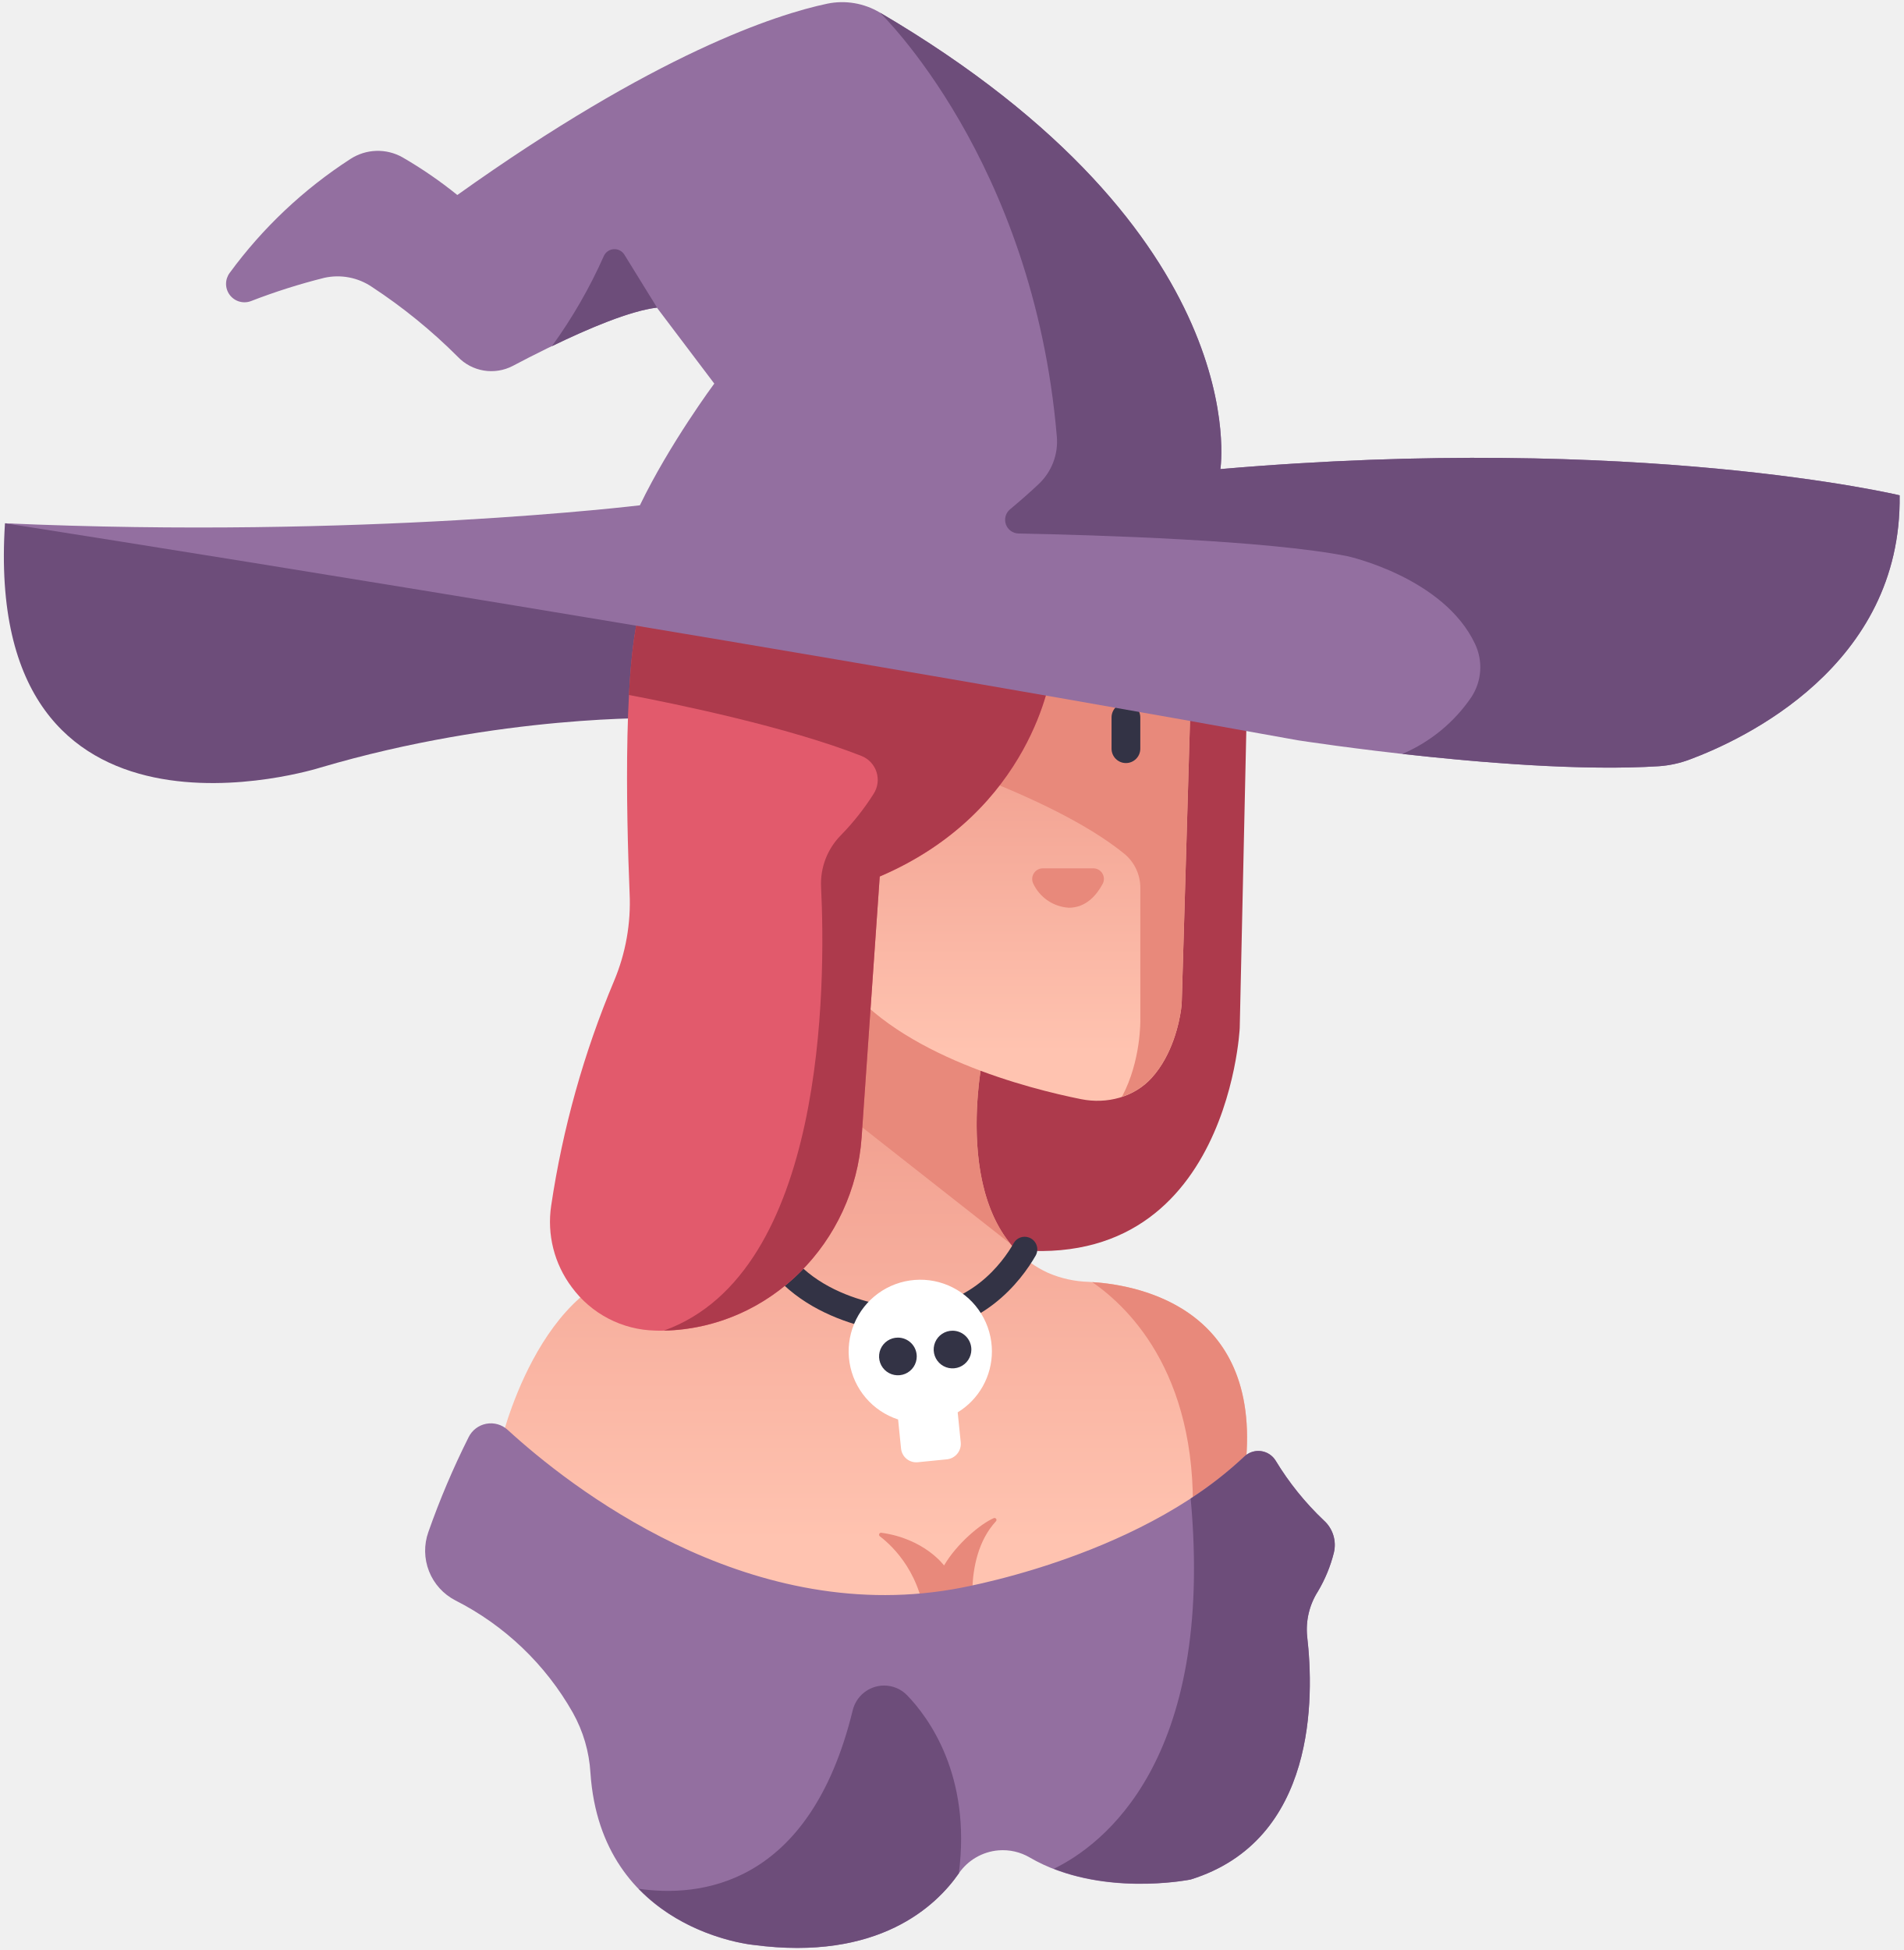
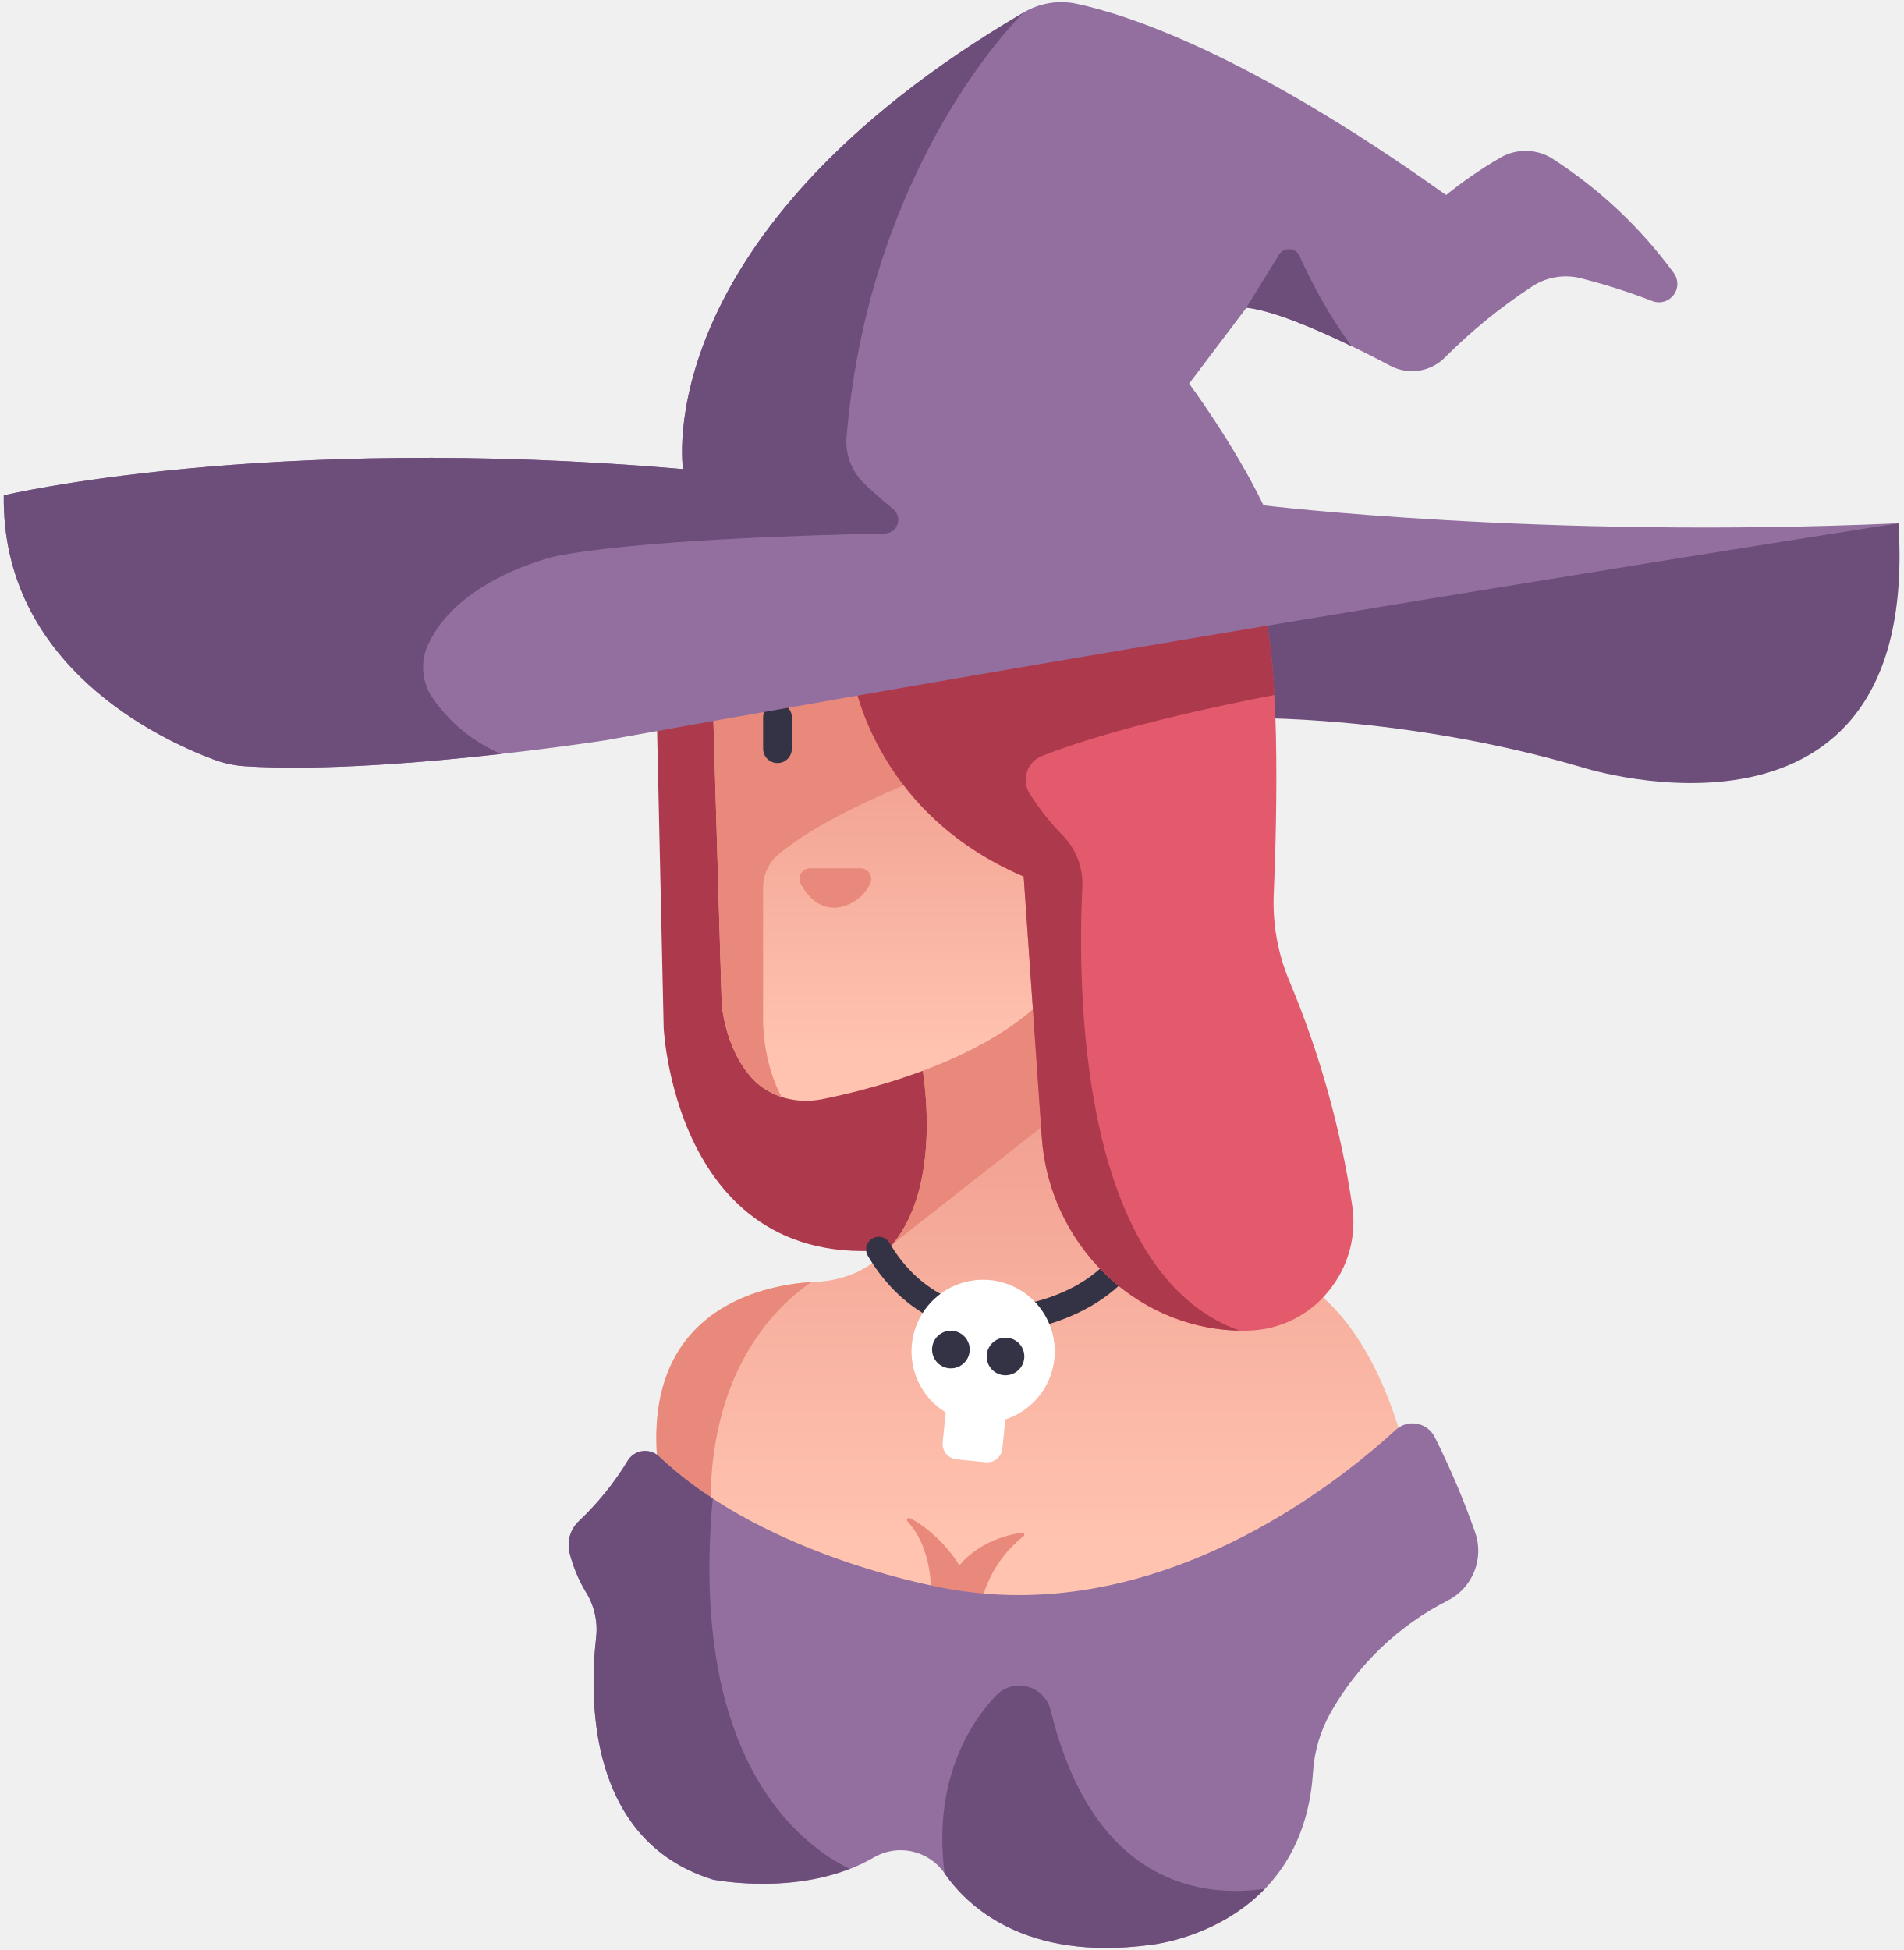
<svg xmlns="http://www.w3.org/2000/svg" width="490" height="502" viewBox="0 0 490 502" fill="none">
-   <path d="M321 181L319.15 264.62C319.15 264.62 315.94 334.12 251.76 320.23C251.76 320.23 233.66 269.55 255.32 170.58L321 181Z" fill="#AD3A4C" />
-   <path d="M253.31 270.6C253.31 270.6 243.15 315.47 269.82 327.69C273.144 329.122 276.711 329.906 280.33 330C291.52 330.54 327.22 335.81 320.11 381.42C320.11 381.42 303.53 411.6 226.47 419.02C226.47 419.02 159.31 419.51 128.63 372.51C128.63 372.51 138.53 327.98 167.72 326C167.72 326 183.46 325.75 195.21 320.69C198.379 319.295 201.132 317.101 203.198 314.322C205.265 311.544 206.575 308.276 207 304.84L214.23 248.45L253.31 270.6Z" fill="url(#paint0_linear_4_620)" />
-   <path d="M214.23 248.45L210.07 280.87L260.15 320.22C246 303 253.31 270.6 253.31 270.6L214.23 248.45Z" fill="#E8897B" />
-   <path d="M320.11 381.43C327.05 336.89 293.18 330.82 281.17 330.06C291.17 336.94 309.37 355.06 306.86 394.36C316.92 387.22 320.11 381.43 320.11 381.43Z" fill="#E8897B" />
-   <path d="M226.51 395.5C229.96 398.14 237.61 405.45 238.34 419.03H251.07C251.07 419.03 247.29 401.53 256.38 391.64C256.464 391.557 256.515 391.448 256.526 391.331C256.537 391.214 256.507 391.097 256.44 391C256.373 390.903 256.274 390.833 256.161 390.802C256.047 390.771 255.927 390.781 255.82 390.83C252.44 392.26 246.25 397.47 243.03 403.01C243.03 403.01 238.03 396.12 226.91 394.59C226.797 394.568 226.679 394.586 226.577 394.64C226.475 394.693 226.394 394.78 226.348 394.886C226.301 394.991 226.292 395.11 226.322 395.221C226.351 395.333 226.417 395.431 226.51 395.5Z" fill="#E8897B" />
-   <path d="M233 343.23C229.74 343.23 202.67 340.77 193.57 319.07C193.392 318.644 193.304 318.185 193.313 317.723C193.322 317.262 193.427 316.807 193.622 316.388C193.817 315.969 194.097 315.595 194.445 315.291C194.792 314.987 195.199 314.758 195.64 314.62C196.405 314.386 197.23 314.443 197.956 314.781C198.682 315.119 199.257 315.713 199.57 316.45C207.46 335.45 232.23 336.68 233.24 336.69C249.67 336.69 258.08 325.09 260.98 320C261.356 319.346 261.949 318.845 262.656 318.584C263.363 318.322 264.14 318.318 264.85 318.57C265.301 318.725 265.712 318.978 266.054 319.31C266.395 319.642 266.66 320.045 266.828 320.491C266.996 320.937 267.064 321.415 267.026 321.89C266.988 322.365 266.846 322.826 266.61 323.24C262.86 329.75 252.74 343.24 233.36 343.24L233 343.23Z" fill="#333345" />
-   <path d="M175.55 152.09L169.82 184.87C169.82 184.87 128.98 183.87 82.42 197.62C82.42 197.62 -4.58 225.26 1.28 134.71L175.55 152.09Z" fill="#6D4D7A" />
-   <path d="M306.52 179.89L304.23 257.68C304.211 258.426 304.148 259.171 304.04 259.91C303.58 263.16 301.91 271.47 296.5 277.46C291.99 282.46 284.94 284.29 278.34 282.97C265.01 280.3 231.53 271.85 216.89 252.17V163.69L306.52 179.89Z" fill="url(#paint1_linear_4_620)" />
-   <path d="M296.5 277.46C301.91 271.46 303.58 263.16 304.04 259.91C304.148 259.171 304.211 258.426 304.23 257.68L306.52 179.89L216.89 163.69V188.36C231.03 192.36 270.62 204.44 289.51 219.85C290.793 220.927 291.821 222.274 292.522 223.796C293.222 225.317 293.576 226.975 293.56 228.65V262.49C293.56 262.49 293.8 273.04 288.82 282.36C291.763 281.424 294.411 279.735 296.5 277.46Z" fill="#E8897B" />
-   <path d="M268.48 223.54H281.42C281.893 223.533 282.36 223.65 282.774 223.878C283.188 224.107 283.536 224.439 283.782 224.843C284.029 225.247 284.165 225.708 284.179 226.181C284.193 226.654 284.083 227.123 283.86 227.54C282.35 230.37 279.63 233.68 275.15 233.68C273.193 233.563 271.305 232.917 269.687 231.811C268.068 230.705 266.78 229.18 265.96 227.4C265.773 226.981 265.693 226.522 265.729 226.065C265.765 225.607 265.916 225.166 266.166 224.782C266.417 224.398 266.76 224.083 267.165 223.866C267.569 223.649 268.021 223.537 268.48 223.54Z" fill="#E8897B" />
-   <path d="M293.55 184.69C293.55 182.647 291.893 180.99 289.85 180.99C287.806 180.99 286.15 182.647 286.15 184.69V192.74C286.15 194.783 287.806 196.44 289.85 196.44C291.893 196.44 293.55 194.783 293.55 192.74V184.69Z" fill="#333345" />
-   <path d="M270.57 173.33C270.57 173.33 265.89 208.81 226.47 225.66L221.81 292.81C219.95 319.54 198.67 341.45 171.9 342.54C170.84 342.54 169.76 342.6 168.66 342.54C164.461 342.447 160.34 341.39 156.615 339.449C152.891 337.509 149.662 334.738 147.18 331.35C144.954 328.382 143.341 325.002 142.433 321.406C141.525 317.809 141.34 314.068 141.89 310.4C144.849 290.509 150.288 271.068 158.08 252.53C161.082 245.396 162.449 237.681 162.08 229.95C161.22 209.03 160.31 167.95 165.57 154.31L270.57 173.33Z" fill="#E25A6C" />
-   <path d="M161.9 178.91C174.43 181.3 202.9 187.18 221.77 194.61C222.681 194.97 223.501 195.527 224.171 196.242C224.84 196.957 225.343 197.812 225.643 198.744C225.942 199.677 226.031 200.664 225.902 201.636C225.774 202.607 225.431 203.537 224.9 204.36C222.475 208.19 219.657 211.756 216.49 215C214.761 216.741 213.414 218.822 212.532 221.112C211.651 223.402 211.255 225.849 211.37 228.3C212.59 253.43 212.55 327.56 170.93 342.54C198.15 341.94 219.93 319.83 221.81 292.78L226.47 225.63C265.88 208.78 270.57 173.29 270.57 173.29L165.57 154.29C163.56 159.48 162.46 168.53 161.9 178.91Z" fill="#AD3A4C" />
-   <path d="M1.28 134.71C1.28 134.71 175.28 161.85 334.14 190.58C334.14 190.58 391.52 199.52 427.07 197.25C429.79 197.058 432.468 196.472 435.02 195.51C448.6 190.45 489.66 171.51 489.02 127.51C489.02 127.51 421.94 111.46 314.16 120.76C314.16 120.76 323.63 60.26 226.5 3.23C222.443 0.809 217.628 -0.008 213 0.94C199.73 3.73 168.73 13.82 117.73 50.2C113.287 46.611 108.573 43.371 103.63 40.51C101.571 39.345 99.232 38.767 96.867 38.84C94.503 38.912 92.204 39.632 90.22 40.92C78.155 48.72 67.618 58.66 59.13 70.25C58.519 71.071 58.191 72.067 58.193 73.09C58.195 74.113 58.529 75.108 59.143 75.925C59.757 76.743 60.62 77.341 61.601 77.628C62.583 77.915 63.631 77.877 64.59 77.52C70.759 75.129 77.071 73.125 83.49 71.52C85.581 71.055 87.745 71.022 89.85 71.423C91.955 71.824 93.955 72.65 95.73 73.85C103.699 79.078 111.111 85.109 117.85 91.85C119.635 93.723 121.98 94.965 124.532 95.389C127.084 95.813 129.705 95.396 132 94.2C142.26 88.78 159.53 80.3 169.11 79.2L183.88 98.75C183.88 98.75 172.39 114.21 164.73 130.08C164.77 130.07 93.28 138.8 1.28 134.71Z" fill="#936FA0" />
-   <path d="M142.07 89.13C151.44 84.59 162.27 79.98 169.15 79.19L160.73 65.55C160.444 65.091 160.038 64.717 159.557 64.47C159.076 64.222 158.537 64.109 157.996 64.143C157.456 64.177 156.935 64.356 156.489 64.662C156.042 64.968 155.687 65.388 155.46 65.88C151.821 74.076 147.333 81.869 142.07 89.13Z" fill="#6D4D7A" />
-   <path d="M272.06 112.35C272.263 114.626 271.943 116.918 271.125 119.051C270.307 121.185 269.012 123.103 267.34 124.66C265.23 126.66 262.68 128.9 260.06 131.08C259.497 131.534 259.087 132.15 258.887 132.845C258.686 133.54 258.705 134.28 258.94 134.964C259.175 135.648 259.615 136.243 260.2 136.668C260.785 137.093 261.487 137.328 262.21 137.34C282.32 137.74 326.21 139.06 346.95 143.2C346.95 143.2 371.62 148.63 379.7 165.72C380.746 167.899 381.21 170.311 381.047 172.722C380.884 175.134 380.099 177.462 378.77 179.48C374.365 185.949 368.198 191.019 361 194.09C380.67 196.3 407.26 198.52 427.09 197.25C429.807 197.057 432.481 196.471 435.03 195.51C448.61 190.45 489.67 171.51 489.03 127.51C489.03 127.51 421.95 111.46 314.17 120.76C314.17 120.76 323.64 60.26 226.51 3.23C226.47 3.24 266 41 272.06 112.35Z" fill="#6D4D7A" />
-   <path d="M255.35 347.89C255.35 344.49 254.411 341.155 252.635 338.255C250.859 335.356 248.316 333.004 245.287 331.459C242.257 329.914 238.86 329.237 235.47 329.503C232.08 329.768 228.829 330.966 226.077 332.963C223.326 334.961 221.18 337.68 219.877 340.821C218.574 343.962 218.165 347.402 218.695 350.761C219.225 354.12 220.674 357.267 222.881 359.854C225.087 362.441 227.966 364.367 231.2 365.42L231.96 372.91C232.011 373.424 232.163 373.924 232.408 374.379C232.652 374.834 232.984 375.237 233.384 375.564C233.785 375.891 234.246 376.136 234.741 376.284C235.236 376.433 235.756 376.482 236.27 376.43L243.8 375.68C244.835 375.561 245.783 375.044 246.442 374.237C247.101 373.43 247.42 372.398 247.33 371.36L246.54 363.59C249.231 361.948 251.454 359.641 252.997 356.892C254.54 354.142 255.35 351.043 255.35 347.89Z" fill="white" />
-   <path d="M236 349.2C236 350.159 235.715 351.097 235.182 351.894C234.65 352.692 233.892 353.314 233.006 353.681C232.12 354.048 231.144 354.144 230.204 353.957C229.263 353.77 228.399 353.308 227.72 352.629C227.042 351.951 226.58 351.087 226.393 350.146C226.206 349.205 226.302 348.23 226.669 347.344C227.036 346.458 227.658 345.7 228.455 345.167C229.253 344.634 230.191 344.35 231.15 344.35C232.436 344.35 233.67 344.861 234.579 345.771C235.489 346.68 236 347.914 236 349.2Z" fill="#333345" />
-   <path d="M250.06 347.42C250.06 348.38 249.775 349.318 249.242 350.116C248.708 350.913 247.95 351.535 247.064 351.902C246.177 352.269 245.201 352.364 244.26 352.176C243.319 351.988 242.455 351.525 241.777 350.846C241.099 350.167 240.638 349.302 240.452 348.36C240.266 347.419 240.363 346.443 240.732 345.557C241.101 344.671 241.724 343.914 242.523 343.383C243.322 342.851 244.26 342.568 245.22 342.57C246.504 342.573 247.735 343.085 248.643 343.994C249.55 344.903 250.06 346.136 250.06 347.42Z" fill="#333345" />
-   <path d="M120.63 370C121.067 369.107 121.706 368.329 122.496 367.726C123.287 367.124 124.207 366.714 125.184 366.529C126.16 366.345 127.167 366.391 128.122 366.663C129.078 366.936 129.957 367.428 130.69 368.1C146.52 382.6 191.77 418.29 245.14 409.16C245.14 409.16 292.14 401.66 320.3 374.98C320.865 374.438 321.545 374.03 322.289 373.786C323.033 373.541 323.823 373.467 324.599 373.569C325.376 373.671 326.119 373.946 326.775 374.373C327.432 374.801 327.983 375.371 328.39 376.04C331.816 381.699 335.983 386.875 340.78 391.43C341.928 392.456 342.775 393.775 343.23 395.247C343.684 396.718 343.729 398.285 343.36 399.78C342.482 403.272 341.101 406.617 339.26 409.71C337.057 413.166 336.085 417.263 336.5 421.34C338.29 436.7 339.03 473.76 306.5 483.87C306.5 483.87 283.07 488.68 265.08 478.18C262.649 476.756 259.837 476.117 257.03 476.35C254.994 476.522 253.022 477.144 251.257 478.171C249.491 479.199 247.975 480.606 246.82 482.29C241.1 490.54 226.24 505.01 193.92 500.7C193.92 500.7 154.76 497.09 152 456.41C151.681 450.955 150.125 445.644 147.45 440.88C140.44 428.488 129.927 418.441 117.23 412C114.133 410.403 111.722 407.737 110.444 404.496C109.166 401.255 109.107 397.661 110.28 394.38C113.211 386.043 116.668 377.9 120.63 370Z" fill="#936FA0" />
-   <path d="M233.53 436.43C232.758 435.632 231.833 434.999 230.811 434.568C229.788 434.136 228.689 433.916 227.58 433.92C225.712 433.929 223.902 434.565 222.439 435.725C220.975 436.886 219.944 438.504 219.51 440.32C208.37 485.96 179.7 488.46 164.41 486.23C176.81 499.08 193.94 500.67 193.94 500.67C226.26 504.98 241.12 490.51 246.84 482.26C250.1 456.88 238.91 442 233.53 436.43Z" fill="#6D4D7A" />
-   <path d="M271.29 481.09C288.04 487.61 306.52 483.84 306.52 483.84C339.03 473.73 338.29 436.67 336.52 421.31C336.105 417.233 337.078 413.136 339.28 409.68C341.122 406.587 342.503 403.242 343.38 399.75C343.75 398.255 343.705 396.688 343.25 395.217C342.796 393.745 341.948 392.426 340.8 391.4C335.995 386.843 331.821 381.664 328.39 376C327.978 375.335 327.423 374.771 326.764 374.349C326.106 373.927 325.361 373.658 324.585 373.562C323.808 373.466 323.02 373.546 322.279 373.794C321.537 374.043 320.861 374.455 320.3 375C316.037 378.997 311.425 382.604 306.52 385.78C312.7 453.36 283.82 475 271.29 481.09Z" fill="#6D4D7A" />
+   <path d="M169 181L170.85 264.62C170.85 264.62 174.06 334.12 238.24 320.23C238.24 320.23 256.34 269.55 234.68 170.58L169 181Z" fill="#AD3A4C" />
+   <path d="M236.69 270.6C236.69 270.6 246.85 315.47 220.18 327.69C216.856 329.122 213.288 329.906 209.67 330C198.48 330.54 162.78 335.81 169.89 381.42C169.89 381.42 186.47 411.6 263.53 419.02C263.53 419.02 330.69 419.51 361.37 372.51C361.37 372.51 351.47 327.98 322.28 326C322.28 326 306.54 325.75 294.79 320.69C291.621 319.295 288.868 317.101 286.802 314.322C284.735 311.544 283.425 308.276 283 304.84L275.77 248.45L236.69 270.6Z" fill="url(#paint0_linear_1_961)" />
+   <path d="M275.77 248.45L279.93 280.87L229.85 320.22C244 303 236.69 270.6 236.69 270.6L275.77 248.45Z" fill="#E8897B" />
+   <path d="M169.89 381.43C162.95 336.89 196.82 330.82 208.83 330.06C198.83 336.94 180.63 355.06 183.14 394.36C173.08 387.22 169.89 381.43 169.89 381.43Z" fill="#E8897B" />
+   <path d="M263.49 395.5C260.04 398.14 252.39 405.45 251.66 419.03H238.93C238.93 419.03 242.71 401.53 233.62 391.64C233.536 391.557 233.485 391.448 233.474 391.331C233.463 391.214 233.493 391.097 233.56 391C233.627 390.903 233.726 390.833 233.839 390.802C233.953 390.771 234.073 390.781 234.18 390.83C237.56 392.26 243.75 397.47 246.97 403.01C246.97 403.01 251.97 396.12 263.09 394.59C263.203 394.568 263.321 394.586 263.423 394.64C263.525 394.693 263.606 394.78 263.652 394.886C263.699 394.991 263.708 395.11 263.678 395.221C263.649 395.333 263.583 395.431 263.49 395.5Z" fill="#E8897B" />
+   <path d="M257 343.23C260.26 343.23 287.33 340.77 296.43 319.07C296.608 318.644 296.696 318.185 296.687 317.723C296.678 317.262 296.572 316.807 296.378 316.388C296.183 315.969 295.903 315.595 295.555 315.291C295.208 314.987 294.801 314.758 294.36 314.62C293.595 314.386 292.769 314.443 292.044 314.781C291.318 315.119 290.743 315.713 290.43 316.45C282.54 335.45 257.77 336.68 256.76 336.69C240.33 336.69 231.92 325.09 229.02 320C228.644 319.346 228.051 318.845 227.344 318.584C226.637 318.322 225.86 318.318 225.15 318.57C224.699 318.725 224.288 318.978 223.946 319.31C223.605 319.642 223.34 320.045 223.172 320.491C223.004 320.937 222.936 321.415 222.974 321.89C223.012 322.365 223.154 322.826 223.39 323.24C227.14 329.75 237.26 343.24 256.64 343.24L257 343.23Z" fill="#333345" />
+   <path d="M314.45 152.09L320.18 184.87C320.18 184.87 361.02 183.87 407.58 197.62C407.58 197.62 494.58 225.26 488.72 134.71L314.45 152.09Z" fill="#6D4D7A" />
+   <path d="M183.48 179.89L185.77 257.68C185.789 258.426 185.852 259.171 185.96 259.91C186.42 263.16 188.09 271.47 193.5 277.46C198.01 282.46 205.06 284.29 211.66 282.97C224.99 280.3 258.47 271.85 273.11 252.17V163.69L183.48 179.89Z" fill="url(#paint1_linear_1_961)" />
+   <path d="M193.5 277.46C188.09 271.46 186.42 263.16 185.96 259.91C185.852 259.171 185.789 258.426 185.77 257.68L183.48 179.89L273.11 163.69V188.36C258.97 192.36 219.38 204.44 200.49 219.85C199.207 220.927 198.178 222.274 197.478 223.796C196.778 225.317 196.423 226.975 196.44 228.65V262.49C196.44 262.49 196.2 273.04 201.18 282.36C198.236 281.424 195.589 279.735 193.5 277.46Z" fill="#E8897B" />
+   <path d="M221.52 223.54H208.58C208.107 223.533 207.64 223.65 207.226 223.878C206.812 224.107 206.464 224.439 206.218 224.843C205.971 225.247 205.835 225.708 205.821 226.181C205.807 226.654 205.917 227.123 206.14 227.54C207.65 230.37 210.37 233.68 214.85 233.68C216.807 233.563 218.695 232.917 220.314 231.811C221.932 230.705 223.22 229.181 224.04 227.4C224.228 226.981 224.307 226.522 224.271 226.065C224.235 225.607 224.085 225.166 223.834 224.782C223.583 224.398 223.24 224.083 222.835 223.866C222.431 223.649 221.979 223.537 221.52 223.54Z" fill="#E8897B" />
+   <path d="M196.45 184.69C196.45 182.647 198.107 180.99 200.15 180.99C202.193 180.99 203.85 182.647 203.85 184.69V192.74C203.85 194.783 202.193 196.44 200.15 196.44C198.107 196.44 196.45 194.783 196.45 192.74V184.69Z" fill="#333345" />
+   <path d="M219.43 173.33C219.43 173.33 224.11 208.81 263.53 225.66L268.19 292.81C270.05 319.54 291.33 341.45 318.1 342.54C319.16 342.54 320.24 342.6 321.34 342.54C325.539 342.447 329.66 341.39 333.385 339.449C337.109 337.509 340.338 334.738 342.82 331.35C345.045 328.383 346.659 325.002 347.567 321.406C348.475 317.809 348.66 314.068 348.11 310.4C345.151 290.51 339.712 271.068 331.92 252.53C328.917 245.396 327.551 237.681 327.92 229.95C328.78 209.03 329.69 167.95 324.43 154.31L219.43 173.33Z" fill="#E25A6C" />
+   <path d="M328.1 178.91C315.57 181.3 287.1 187.18 268.23 194.61C267.319 194.97 266.499 195.527 265.829 196.242C265.159 196.957 264.657 197.812 264.357 198.744C264.058 199.677 263.969 200.664 264.098 201.636C264.226 202.607 264.568 203.537 265.1 204.36C267.525 208.19 270.343 211.756 273.51 215C275.239 216.741 276.586 218.822 277.468 221.112C278.349 223.402 278.745 225.849 278.63 228.3C277.41 253.43 277.45 327.56 319.07 342.54C291.85 341.94 270.07 319.83 268.19 292.78L263.53 225.63C224.12 208.78 219.43 173.29 219.43 173.29L324.43 154.29C326.44 159.48 327.54 168.53 328.1 178.91Z" fill="#AD3A4C" />
+   <path d="M488.72 134.71C488.72 134.71 314.72 161.85 155.86 190.58C155.86 190.58 98.48 199.52 62.93 197.25C60.21 197.058 57.532 196.472 54.98 195.51C41.4 190.45 0.34 171.51 0.98 127.51C0.98 127.51 68.06 111.46 175.84 120.76C175.84 120.76 166.37 60.26 263.5 3.23C267.557 0.809 272.372 -0.008 277 0.94C290.27 3.73 321.27 13.82 372.27 50.2C376.713 46.611 381.427 43.371 386.37 40.51C388.429 39.345 390.768 38.767 393.132 38.84C395.497 38.912 397.796 39.632 399.78 40.92C411.845 48.72 422.381 58.66 430.87 70.25C431.481 71.071 431.809 72.067 431.807 73.09C431.804 74.113 431.471 75.108 430.857 75.925C430.243 76.743 429.38 77.341 428.398 77.628C427.417 77.915 426.368 77.877 425.41 77.52C419.241 75.129 412.929 73.125 406.51 71.52C404.419 71.055 402.254 71.022 400.15 71.423C398.045 71.824 396.044 72.65 394.27 73.85C386.3 79.078 378.888 85.109 372.15 91.85C370.365 93.723 368.02 94.965 365.468 95.389C362.915 95.813 360.294 95.396 358 94.2C347.74 88.78 330.47 80.3 320.89 79.2L306.12 98.75C306.12 98.75 317.61 114.21 325.27 130.08C325.23 130.07 396.72 138.8 488.72 134.71Z" fill="#936FA0" />
+   <path d="M347.93 89.13C338.56 84.59 327.73 79.98 320.85 79.19L329.27 65.55C329.556 65.091 329.962 64.717 330.443 64.469C330.924 64.222 331.463 64.109 332.003 64.143C332.544 64.176 333.065 64.356 333.511 64.662C333.958 64.968 334.313 65.388 334.54 65.88C338.179 74.076 342.667 81.869 347.93 89.13Z" fill="#6D4D7A" />
+   <path d="M217.94 112.35C217.737 114.626 218.057 116.918 218.875 119.051C219.693 121.185 220.988 123.103 222.66 124.66C224.77 126.66 227.32 128.9 229.94 131.08C230.503 131.534 230.913 132.15 231.113 132.845C231.313 133.54 231.295 134.28 231.06 134.964C230.825 135.648 230.385 136.243 229.8 136.668C229.215 137.093 228.513 137.328 227.79 137.34C207.68 137.74 163.79 139.06 143.05 143.2C143.05 143.2 118.38 148.63 110.3 165.72C109.254 167.899 108.79 170.311 108.953 172.722C109.116 175.134 109.9 177.462 111.23 179.48C115.634 185.949 121.801 191.019 129 194.09C109.33 196.3 82.74 198.52 62.91 197.25C60.193 197.057 57.519 196.471 54.97 195.51C41.39 190.45 0.33 171.51 0.97 127.51C0.97 127.51 68.05 111.46 175.83 120.76C175.83 120.76 166.36 60.26 263.49 3.23C263.53 3.24 224 41 217.94 112.35Z" fill="#6D4D7A" />
+   <path d="M234.65 347.89C234.649 344.49 235.589 341.155 237.365 338.255C239.141 335.356 241.684 333.004 244.713 331.459C247.742 329.914 251.14 329.237 254.53 329.503C257.92 329.768 261.17 330.966 263.922 332.963C266.674 334.961 268.82 337.68 270.123 340.821C271.426 343.962 271.835 347.402 271.305 350.761C270.774 354.12 269.326 357.267 267.119 359.854C264.912 362.441 262.033 364.367 258.8 365.42L258.04 372.91C257.989 373.424 257.837 373.924 257.592 374.379C257.348 374.834 257.016 375.237 256.615 375.564C256.215 375.891 255.754 376.136 255.259 376.284C254.764 376.433 254.244 376.482 253.73 376.43L246.2 375.68C245.165 375.561 244.217 375.044 243.558 374.237C242.898 373.43 242.58 372.398 242.67 371.36L243.46 363.59C240.769 361.948 238.545 359.641 237.002 356.892C235.46 354.142 234.65 351.043 234.65 347.89Z" fill="white" />
+   <path d="M254 349.2C254 350.159 254.284 351.097 254.817 351.895C255.35 352.692 256.108 353.314 256.994 353.681C257.88 354.048 258.855 354.144 259.796 353.957C260.737 353.77 261.601 353.308 262.279 352.63C262.958 351.951 263.42 351.087 263.607 350.146C263.794 349.205 263.698 348.23 263.331 347.344C262.964 346.458 262.342 345.7 261.544 345.167C260.747 344.635 259.809 344.35 258.85 344.35C257.564 344.35 256.33 344.861 255.421 345.771C254.511 346.68 254 347.914 254 349.2Z" fill="#333345" />
+   <path d="M239.94 347.42C239.94 348.38 240.225 349.318 240.758 350.116C241.291 350.913 242.049 351.535 242.936 351.902C243.823 352.269 244.799 352.364 245.74 352.176C246.681 351.988 247.545 351.525 248.223 350.846C248.901 350.167 249.362 349.302 249.548 348.36C249.734 347.419 249.637 346.443 249.268 345.557C248.899 344.671 248.276 343.914 247.477 343.383C246.678 342.851 245.74 342.568 244.78 342.57C243.495 342.573 242.264 343.085 241.357 343.994C240.45 344.903 239.94 346.136 239.94 347.42Z" fill="#333345" />
+   <path d="M369.37 370C368.933 369.107 368.294 368.328 367.504 367.726C366.713 367.123 365.793 366.714 364.816 366.529C363.839 366.345 362.833 366.391 361.877 366.663C360.921 366.936 360.042 367.428 359.31 368.1C343.48 382.6 298.23 418.29 244.86 409.16C244.86 409.16 197.86 401.66 169.7 374.98C169.135 374.438 168.455 374.03 167.711 373.785C166.967 373.541 166.177 373.467 165.401 373.569C164.624 373.671 163.88 373.946 163.224 374.373C162.568 374.801 162.017 375.371 161.61 376.04C158.184 381.699 154.017 386.875 149.22 391.43C148.072 392.456 147.224 393.775 146.77 395.246C146.315 396.718 146.27 398.285 146.64 399.78C147.517 403.271 148.898 406.617 150.74 409.71C152.942 413.166 153.915 417.263 153.5 421.34C151.71 436.7 150.97 473.76 183.5 483.87C183.5 483.87 206.93 488.68 224.92 478.18C227.351 476.756 230.162 476.116 232.97 476.35C235.006 476.522 236.977 477.144 238.743 478.171C240.509 479.199 242.024 480.605 243.18 482.29C248.9 490.54 263.76 505.01 296.08 500.7C296.08 500.7 335.24 497.09 338 456.41C338.318 450.955 339.874 445.644 342.55 440.88C349.56 428.488 360.073 418.441 372.77 412C375.866 410.403 378.278 407.737 379.556 404.496C380.834 401.255 380.892 397.66 379.72 394.38C376.789 386.043 373.332 377.9 369.37 370Z" fill="#936FA0" />
+   <path d="M256.47 436.43C257.242 435.632 258.166 434.999 259.189 434.568C260.211 434.136 261.31 433.916 262.42 433.92C264.287 433.929 266.098 434.565 267.561 435.725C269.024 436.886 270.056 438.504 270.49 440.32C281.63 485.96 310.3 488.46 325.59 486.23C313.19 499.08 296.06 500.67 296.06 500.67C263.74 504.98 248.88 490.51 243.16 482.26C239.9 456.88 251.09 442 256.47 436.43Z" fill="#6D4D7A" />
+   <path d="M218.71 481.09C201.96 487.61 183.48 483.84 183.48 483.84C150.97 473.73 151.71 436.67 153.48 421.31C153.895 417.233 152.922 413.136 150.72 409.68C148.878 406.587 147.497 403.241 146.62 399.75C146.25 398.255 146.295 396.688 146.75 395.216C147.204 393.745 148.052 392.426 149.2 391.4C154.005 386.843 158.179 381.664 161.61 376C162.022 375.335 162.577 374.771 163.236 374.349C163.894 373.927 164.639 373.658 165.415 373.562C166.192 373.466 166.98 373.545 167.721 373.794C168.463 374.043 169.139 374.455 169.7 375C173.963 378.996 178.575 382.604 183.48 385.78C177.3 453.36 206.18 475 218.71 481.09Z" fill="#6D4D7A" />
  <defs>
-     <linearGradient id="paint0_linear_4_620" x1="224.83" y1="398.42" x2="224.83" y2="212.34" gradientUnits="userSpaceOnUse">
+     <linearGradient id="paint0_linear_1_961" x1="265.17" y1="398.42" x2="265.17" y2="212.34" gradientUnits="userSpaceOnUse">
      <stop offset="0.01" stop-color="#FFC3B0" />
      <stop offset="1" stop-color="#E8897B" />
    </linearGradient>
-     <linearGradient id="paint1_linear_4_620" x1="261.7" y1="272.03" x2="261.7" y2="140.34" gradientUnits="userSpaceOnUse">
+     <linearGradient id="paint1_linear_1_961" x1="228.3" y1="272.03" x2="228.3" y2="140.34" gradientUnits="userSpaceOnUse">
      <stop offset="0.01" stop-color="#FFC3B0" />
      <stop offset="1" stop-color="#E8897B" />
    </linearGradient>
  </defs>
</svg>
